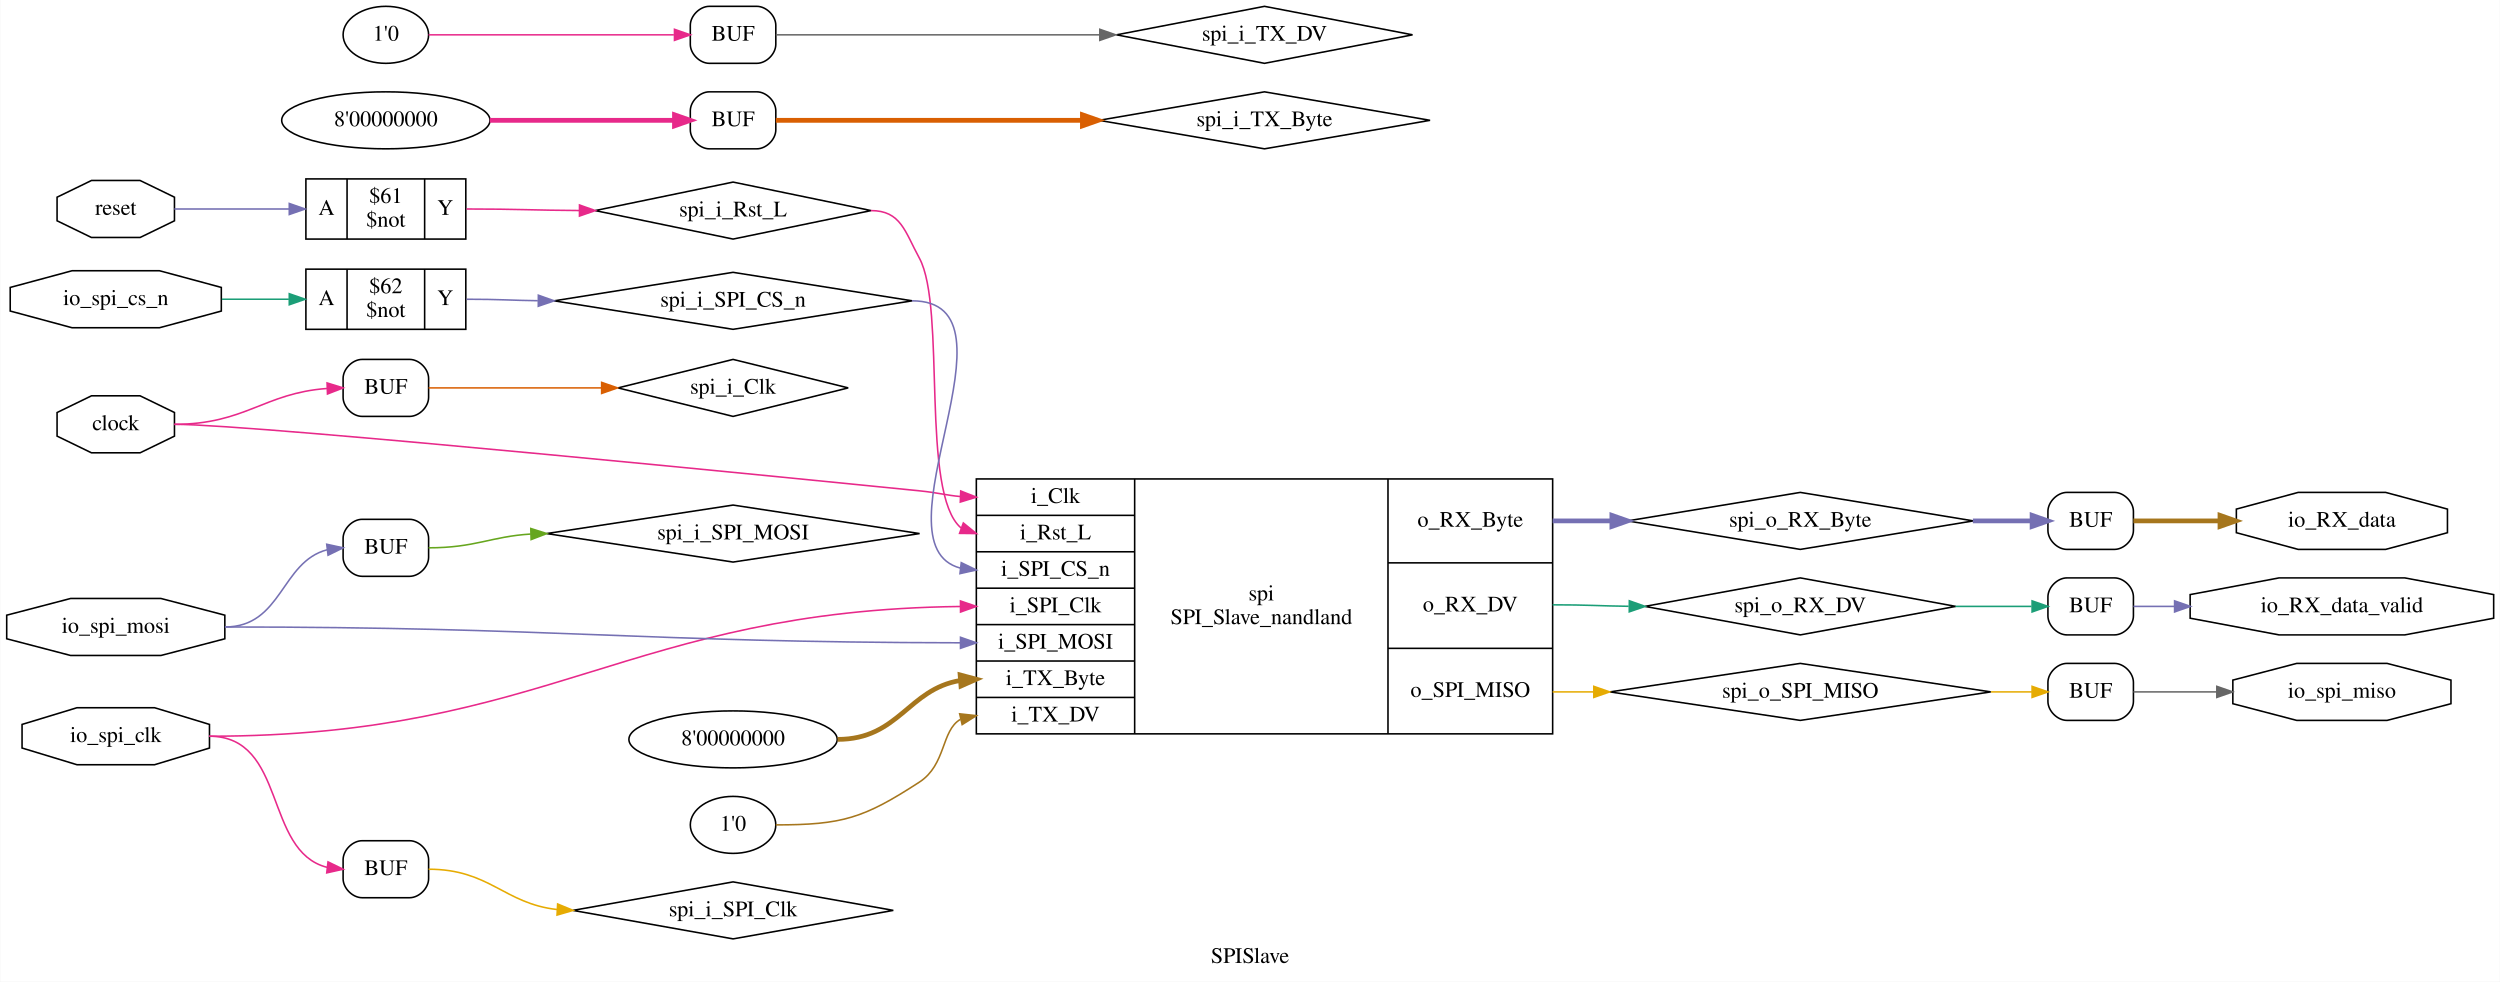
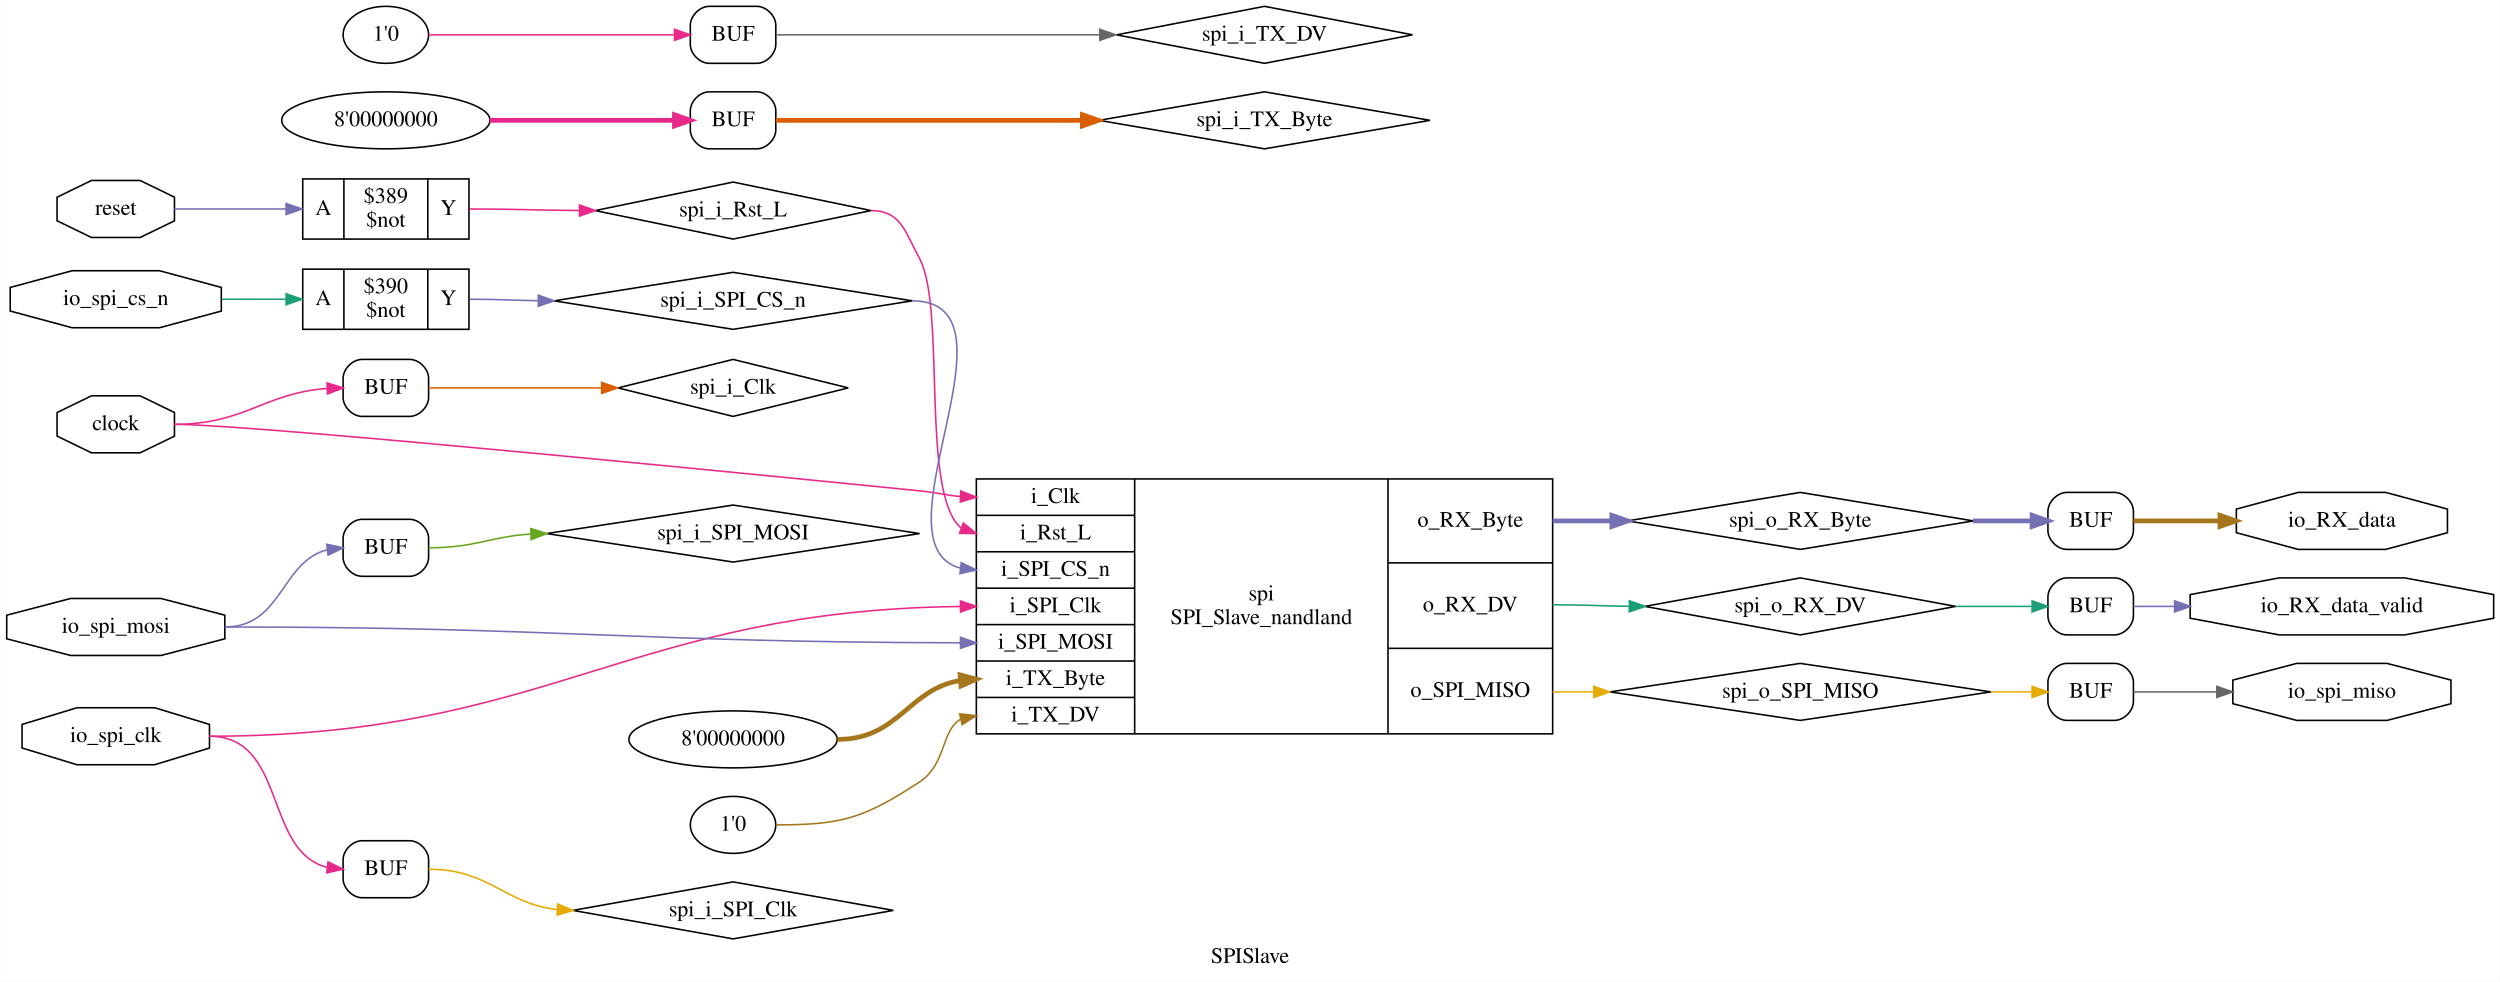
<svg xmlns="http://www.w3.org/2000/svg" width="1579pt" height="620pt" viewBox="0.00 0.00 1578.65 620.00">
  <g id="graph0" class="graph" transform="scale(1 1) rotate(0) translate(4 616)">
    <polygon fill="#ffffff" stroke="transparent" points="-4,4 -4,-616 1574.646,-616 1574.646,4 -4,4" />
    <text text-anchor="middle" x="785.323" y="-7.8" font-family="Times,serif" font-size="14.00" fill="#000000">SPISlave</text>
    <g id="node1" class="node">
      <polygon fill="none" stroke="#000000" points="106.014,-340.544 106.014,-355.456 84.298,-366 53.587,-366 31.871,-355.456 31.871,-340.544 53.587,-330 84.298,-330 106.014,-340.544" />
      <text text-anchor="middle" x="68.942" y="-344.3" font-family="Times,serif" font-size="14.00" fill="#000000">clock</text>
    </g>
    <g id="node23" class="node">
      <polygon fill="none" stroke="#000000" points="612.477,-152.5 612.477,-313.5 976.477,-313.5 976.477,-152.5 612.477,-152.5" />
      <text text-anchor="middle" x="662.477" y="-298.3" font-family="Times,serif" font-size="14.00" fill="#000000">i_Clk</text>
      <polyline fill="none" stroke="#000000" points="612.477,-290.5 712.477,-290.5 " />
      <text text-anchor="middle" x="662.477" y="-275.3" font-family="Times,serif" font-size="14.00" fill="#000000">i_Rst_L</text>
      <polyline fill="none" stroke="#000000" points="612.477,-267.5 712.477,-267.5 " />
      <text text-anchor="middle" x="662.477" y="-252.3" font-family="Times,serif" font-size="14.00" fill="#000000">i_SPI_CS_n</text>
      <polyline fill="none" stroke="#000000" points="612.477,-244.5 712.477,-244.5 " />
      <text text-anchor="middle" x="662.477" y="-229.3" font-family="Times,serif" font-size="14.00" fill="#000000">i_SPI_Clk</text>
      <polyline fill="none" stroke="#000000" points="612.477,-221.5 712.477,-221.5 " />
      <text text-anchor="middle" x="662.477" y="-206.3" font-family="Times,serif" font-size="14.00" fill="#000000">i_SPI_MOSI</text>
      <polyline fill="none" stroke="#000000" points="612.477,-198.5 712.477,-198.5 " />
      <text text-anchor="middle" x="662.477" y="-183.3" font-family="Times,serif" font-size="14.00" fill="#000000">i_TX_Byte</text>
      <polyline fill="none" stroke="#000000" points="612.477,-175.5 712.477,-175.5 " />
      <text text-anchor="middle" x="662.477" y="-160.3" font-family="Times,serif" font-size="14.00" fill="#000000">i_TX_DV</text>
      <polyline fill="none" stroke="#000000" points="712.477,-152.5 712.477,-313.5 " />
      <text text-anchor="middle" x="792.477" y="-236.8" font-family="Times,serif" font-size="14.00" fill="#000000">spi</text>
      <text text-anchor="middle" x="792.477" y="-221.8" font-family="Times,serif" font-size="14.00" fill="#000000">SPI_Slave_nandland</text>
      <polyline fill="none" stroke="#000000" points="872.477,-152.5 872.477,-313.5 " />
      <text text-anchor="middle" x="924.477" y="-283.3" font-family="Times,serif" font-size="14.00" fill="#000000">o_RX_Byte</text>
      <polyline fill="none" stroke="#000000" points="872.477,-260.5 976.477,-260.5 " />
      <text text-anchor="middle" x="924.477" y="-229.8" font-family="Times,serif" font-size="14.00" fill="#000000">o_RX_DV</text>
      <polyline fill="none" stroke="#000000" points="872.477,-206.5 976.477,-206.5 " />
      <text text-anchor="middle" x="924.477" y="-175.8" font-family="Times,serif" font-size="14.00" fill="#000000">o_SPI_MISO</text>
    </g>
    <g id="edge1" class="edge">
      <path fill="none" stroke="#e7298a" d="M105.942,-348C158.432,-348 524.249,-311.232 576.477,-306 588.491,-304.796 593.679,-303.148 602.313,-302.399" />
      <polygon fill="#e7298a" stroke="#e7298a" points="602.622,-305.89 612.477,-302 602.347,-298.895 602.622,-305.89" />
    </g>
    <g id="node27" class="node">
      <path fill="none" stroke="#000000" d="M254.529,-389C254.529,-389 224.529,-389 224.529,-389 218.529,-389 212.529,-383 212.529,-377 212.529,-377 212.529,-365 212.529,-365 212.529,-359 218.529,-353 224.529,-353 224.529,-353 254.529,-353 254.529,-353 260.529,-353 266.529,-359 266.529,-365 266.529,-365 266.529,-377 266.529,-377 266.529,-383 260.529,-389 254.529,-389" />
      <text text-anchor="middle" x="239.529" y="-367.3" font-family="Times,serif" font-size="14.00" fill="#000000">BUF</text>
    </g>
    <g id="edge2" class="edge">
      <path fill="none" stroke="#e7298a" d="M105.942,-348C150.808,-348 162.419,-367.713 202.348,-370.639" />
      <polygon fill="#e7298a" stroke="#e7298a" points="202.411,-374.143 212.529,-371 202.659,-367.147 202.411,-374.143" />
    </g>
    <g id="node2" class="node">
      <polygon fill="none" stroke="#000000" points="1541.635,-279.544 1541.635,-294.456 1502.584,-305 1447.358,-305 1408.307,-294.456 1408.307,-279.544 1447.358,-269 1502.584,-269 1541.635,-279.544" />
      <text text-anchor="middle" x="1474.971" y="-283.3" font-family="Times,serif" font-size="14.00" fill="#000000">io_RX_data</text>
    </g>
    <g id="node3" class="node">
      <polygon fill="none" stroke="#000000" points="1570.822,-225.544 1570.822,-240.456 1514.674,-251 1435.269,-251 1379.121,-240.456 1379.121,-225.544 1435.269,-215 1514.674,-215 1570.822,-225.544" />
      <text text-anchor="middle" x="1474.971" y="-229.3" font-family="Times,serif" font-size="14.00" fill="#000000">io_RX_data_valid</text>
    </g>
    <g id="node4" class="node">
      <polygon fill="none" stroke="#000000" points="128.129,-143.544 128.129,-158.456 93.458,-169 44.426,-169 9.755,-158.456 9.755,-143.544 44.426,-133 93.458,-133 128.129,-143.544" />
      <text text-anchor="middle" x="68.942" y="-147.3" font-family="Times,serif" font-size="14.00" fill="#000000">io_spi_clk</text>
    </g>
    <g id="edge19" class="edge">
      <path fill="none" stroke="#e7298a" d="M127.942,-151C342.94,-151 392.534,-230.458 602.363,-232.941" />
      <polygon fill="#e7298a" stroke="#e7298a" points="602.457,-236.441 612.477,-233 602.498,-229.441 602.457,-236.441" />
    </g>
    <g id="node28" class="node">
      <path fill="none" stroke="#000000" d="M254.529,-85C254.529,-85 224.529,-85 224.529,-85 218.529,-85 212.529,-79 212.529,-73 212.529,-73 212.529,-61 212.529,-61 212.529,-55 218.529,-49 224.529,-49 224.529,-49 254.529,-49 254.529,-49 260.529,-49 266.529,-55 266.529,-61 266.529,-61 266.529,-73 266.529,-73 266.529,-79 260.529,-85 254.529,-85" />
      <text text-anchor="middle" x="239.529" y="-63.3" font-family="Times,serif" font-size="14.00" fill="#000000">BUF</text>
    </g>
    <g id="edge20" class="edge">
      <path fill="none" stroke="#e7298a" d="M127.942,-151C177.199,-151 162.185,-78.397 202.404,-68.188" />
      <polygon fill="#e7298a" stroke="#e7298a" points="203.005,-71.641 212.529,-67 202.189,-64.689 203.005,-71.641" />
    </g>
    <g id="node5" class="node">
      <polygon fill="none" stroke="#000000" points="135.606,-419.544 135.606,-434.456 96.555,-445 41.329,-445 2.278,-434.456 2.278,-419.544 41.329,-409 96.555,-409 135.606,-419.544" />
      <text text-anchor="middle" x="68.942" y="-423.3" font-family="Times,serif" font-size="14.00" fill="#000000">io_spi_cs_n</text>
    </g>
    <g id="node20" class="node">
-       <polygon fill="none" stroke="#000000" points="189.029,-408 189.029,-446 290.029,-446 290.029,-408 189.029,-408" />
-       <text text-anchor="middle" x="202.029" y="-423.3" font-family="Times,serif" font-size="14.00" fill="#000000">A</text>
-       <polyline fill="none" stroke="#000000" points="215.029,-408 215.029,-446 " />
-       <text text-anchor="middle" x="239.529" y="-430.8" font-family="Times,serif" font-size="14.00" fill="#000000">$62</text>
+       <polygon fill="none" stroke="#000000" points="187.029,-408 187.029,-446 292.029,-446 292.029,-408 187.029,-408" />
+       <text text-anchor="middle" x="200.029" y="-423.3" font-family="Times,serif" font-size="14.00" fill="#000000">A</text>
+       <polyline fill="none" stroke="#000000" points="213.029,-408 213.029,-446 " />
+       <text text-anchor="middle" x="239.529" y="-430.8" font-family="Times,serif" font-size="14.00" fill="#000000">$390</text>
      <text text-anchor="middle" x="239.529" y="-415.8" font-family="Times,serif" font-size="14.00" fill="#000000">$not</text>
-       <polyline fill="none" stroke="#000000" points="264.029,-408 264.029,-446 " />
-       <text text-anchor="middle" x="277.029" y="-423.3" font-family="Times,serif" font-size="14.00" fill="#000000">Y</text>
+       <polyline fill="none" stroke="#000000" points="266.029,-408 266.029,-446 " />
+       <text text-anchor="middle" x="279.029" y="-423.3" font-family="Times,serif" font-size="14.00" fill="#000000">Y</text>
    </g>
    <g id="edge21" class="edge">
-       <path fill="none" stroke="#1b9e77" d="M135.942,-427C155.48,-427 162.768,-427 178.286,-427" />
-       <polygon fill="#1b9e77" stroke="#1b9e77" points="178.529,-430.5 188.529,-427 178.529,-423.5 178.529,-430.5" />
+       <path fill="none" stroke="#1b9e77" d="M135.942,-427C154.561,-427 161.616,-427 176.259,-427" />
+       <polygon fill="#1b9e77" stroke="#1b9e77" points="176.529,-430.5 186.529,-427 176.529,-423.5 176.529,-430.5" />
    </g>
    <g id="node6" class="node">
      <polygon fill="none" stroke="#000000" points="1543.856,-171.544 1543.856,-186.456 1503.504,-197 1446.438,-197 1406.087,-186.456 1406.087,-171.544 1446.438,-161 1503.504,-161 1543.856,-171.544" />
      <text text-anchor="middle" x="1474.971" y="-175.3" font-family="Times,serif" font-size="14.00" fill="#000000">io_spi_miso</text>
    </g>
    <g id="node7" class="node">
      <polygon fill="none" stroke="#000000" points="137.827,-212.544 137.827,-227.456 97.475,-238 40.409,-238 .058,-227.456 .058,-212.544 40.409,-202 97.475,-202 137.827,-212.544" />
      <text text-anchor="middle" x="68.942" y="-216.3" font-family="Times,serif" font-size="14.00" fill="#000000">io_spi_mosi</text>
    </g>
    <g id="edge23" class="edge">
      <path fill="none" stroke="#7570b3" d="M137.885,-220C345.462,-220 399.763,-210.32 602.401,-210.008" />
      <polygon fill="#7570b3" stroke="#7570b3" points="602.48,-213.508 612.477,-210 602.474,-206.508 602.48,-213.508" />
    </g>
    <g id="node29" class="node">
      <path fill="none" stroke="#000000" d="M254.529,-288C254.529,-288 224.529,-288 224.529,-288 218.529,-288 212.529,-282 212.529,-276 212.529,-276 212.529,-264 212.529,-264 212.529,-258 218.529,-252 224.529,-252 224.529,-252 254.529,-252 254.529,-252 260.529,-252 266.529,-258 266.529,-264 266.529,-264 266.529,-276 266.529,-276 266.529,-282 260.529,-288 254.529,-288" />
      <text text-anchor="middle" x="239.529" y="-266.3" font-family="Times,serif" font-size="14.00" fill="#000000">BUF</text>
    </g>
    <g id="edge24" class="edge">
      <path fill="none" stroke="#7570b3" d="M137.885,-220C174.071,-220 173.18,-261.065 202.414,-268.764" />
      <polygon fill="#7570b3" stroke="#7570b3" points="202.178,-272.261 212.529,-270 203.027,-265.313 202.178,-272.261" />
    </g>
    <g id="node8" class="node">
      <polygon fill="none" stroke="#000000" points="106.014,-476.544 106.014,-491.456 84.298,-502 53.587,-502 31.871,-491.456 31.871,-476.544 53.587,-466 84.298,-466 106.014,-476.544" />
      <text text-anchor="middle" x="68.942" y="-480.3" font-family="Times,serif" font-size="14.00" fill="#000000">reset</text>
    </g>
    <g id="node19" class="node">
-       <polygon fill="none" stroke="#000000" points="189.029,-465 189.029,-503 290.029,-503 290.029,-465 189.029,-465" />
-       <text text-anchor="middle" x="202.029" y="-480.3" font-family="Times,serif" font-size="14.00" fill="#000000">A</text>
-       <polyline fill="none" stroke="#000000" points="215.029,-465 215.029,-503 " />
-       <text text-anchor="middle" x="239.529" y="-487.8" font-family="Times,serif" font-size="14.00" fill="#000000">$61</text>
+       <polygon fill="none" stroke="#000000" points="187.029,-465 187.029,-503 292.029,-503 292.029,-465 187.029,-465" />
+       <text text-anchor="middle" x="200.029" y="-480.3" font-family="Times,serif" font-size="14.00" fill="#000000">A</text>
+       <polyline fill="none" stroke="#000000" points="213.029,-465 213.029,-503 " />
+       <text text-anchor="middle" x="239.529" y="-487.8" font-family="Times,serif" font-size="14.00" fill="#000000">$389</text>
      <text text-anchor="middle" x="239.529" y="-472.8" font-family="Times,serif" font-size="14.00" fill="#000000">$not</text>
-       <polyline fill="none" stroke="#000000" points="264.029,-465 264.029,-503 " />
-       <text text-anchor="middle" x="277.029" y="-480.3" font-family="Times,serif" font-size="14.00" fill="#000000">Y</text>
+       <polyline fill="none" stroke="#000000" points="266.029,-465 266.029,-503 " />
+       <text text-anchor="middle" x="279.029" y="-480.3" font-family="Times,serif" font-size="14.00" fill="#000000">Y</text>
    </g>
    <g id="edge25" class="edge">
-       <path fill="none" stroke="#7570b3" d="M105.942,-484C139.063,-484 149.769,-484 178.512,-484" />
-       <polygon fill="#7570b3" stroke="#7570b3" points="178.529,-487.5 188.529,-484 178.529,-480.5 178.529,-487.5" />
+       <path fill="none" stroke="#7570b3" d="M105.942,-484C138.121,-484 148.617,-484 176.391,-484" />
+       <polygon fill="#7570b3" stroke="#7570b3" points="176.529,-487.5 186.529,-484 176.529,-480.5 176.529,-487.5" />
    </g>
    <g id="node9" class="node">
      <polygon fill="none" stroke="#000000" points="458.825,-389 386.098,-371 458.825,-353 531.552,-371 458.825,-389" />
      <text text-anchor="middle" x="458.825" y="-367.3" font-family="Times,serif" font-size="14.00" fill="#000000">spi_i_Clk</text>
    </g>
    <g id="node10" class="node">
      <polygon fill="none" stroke="#000000" points="458.825,-501 371.685,-483 458.825,-465 545.965,-483 458.825,-501" />
      <text text-anchor="middle" x="458.825" y="-479.3" font-family="Times,serif" font-size="14.00" fill="#000000">spi_i_Rst_L</text>
    </g>
    <g id="edge4" class="edge">
      <path fill="none" stroke="#e7298a" d="M545.825,-483C564.887,-483 567.337,-469.728 576.477,-453 593.635,-421.598 576.832,-304.208 602.919,-282.473" />
      <polygon fill="#e7298a" stroke="#e7298a" points="604.274,-285.705 612.477,-279 601.883,-279.126 604.274,-285.705" />
    </g>
    <g id="node11" class="node">
      <polygon fill="none" stroke="#000000" points="458.825,-444 345.712,-426 458.825,-408 571.938,-426 458.825,-444" />
      <text text-anchor="middle" x="458.825" y="-422.3" font-family="Times,serif" font-size="14.00" fill="#000000">spi_i_SPI_CS_n</text>
    </g>
    <g id="edge6" class="edge">
      <path fill="none" stroke="#7570b3" d="M571.825,-426C645.717,-426 545.536,-272.196 602.429,-257.176" />
      <polygon fill="#7570b3" stroke="#7570b3" points="602.952,-260.639 612.477,-256 602.138,-253.687 602.952,-260.639" />
    </g>
    <g id="node12" class="node">
      <polygon fill="none" stroke="#000000" points="458.825,-59 357.61,-41 458.825,-23 560.04,-41 458.825,-59" />
      <text text-anchor="middle" x="458.825" y="-37.3" font-family="Times,serif" font-size="14.00" fill="#000000">spi_i_SPI_Clk</text>
    </g>
    <g id="node13" class="node">
      <polygon fill="none" stroke="#000000" points="458.825,-297 341.021,-279 458.825,-261 576.63,-279 458.825,-297" />
      <text text-anchor="middle" x="458.825" y="-275.3" font-family="Times,serif" font-size="14.00" fill="#000000">spi_i_SPI_MOSI</text>
    </g>
    <g id="node14" class="node">
      <polygon fill="none" stroke="#000000" points="794.477,-558 689.909,-540 794.477,-522 899.045,-540 794.477,-558" />
      <text text-anchor="middle" x="794.477" y="-536.3" font-family="Times,serif" font-size="14.00" fill="#000000">spi_i_TX_Byte</text>
    </g>
    <g id="node15" class="node">
      <polygon fill="none" stroke="#000000" points="794.477,-612 700.968,-594 794.477,-576 887.986,-594 794.477,-612" />
      <text text-anchor="middle" x="794.477" y="-590.3" font-family="Times,serif" font-size="14.00" fill="#000000">spi_i_TX_DV</text>
    </g>
    <g id="node16" class="node">
      <polygon fill="none" stroke="#000000" points="1132.887,-305 1023.627,-287 1132.887,-269 1242.146,-287 1132.887,-305" />
      <text text-anchor="middle" x="1132.887" y="-283.3" font-family="Times,serif" font-size="14.00" fill="#000000">spi_o_RX_Byte</text>
    </g>
    <g id="node24" class="node">
      <path fill="none" stroke="#000000" d="M1331.296,-305C1331.296,-305 1301.296,-305 1301.296,-305 1295.296,-305 1289.296,-299 1289.296,-293 1289.296,-293 1289.296,-281 1289.296,-281 1289.296,-275 1295.296,-269 1301.296,-269 1301.296,-269 1331.296,-269 1331.296,-269 1337.296,-269 1343.296,-275 1343.296,-281 1343.296,-281 1343.296,-293 1343.296,-293 1343.296,-299 1337.296,-305 1331.296,-305" />
      <text text-anchor="middle" x="1316.296" y="-283.3" font-family="Times,serif" font-size="14.00" fill="#000000">BUF</text>
    </g>
    <g id="edge12" class="edge">
      <path fill="none" stroke="#7570b3" stroke-width="3" d="M1241.887,-287C1259.171,-287 1265.822,-287 1279.285,-287" />
      <polygon fill="#7570b3" stroke="#7570b3" stroke-width="3" points="1279.296,-290.5 1289.296,-287 1279.296,-283.5 1279.296,-290.5" />
    </g>
    <g id="node17" class="node">
      <polygon fill="none" stroke="#000000" points="1132.887,-251 1034.687,-233 1132.887,-215 1231.087,-233 1132.887,-251" />
      <text text-anchor="middle" x="1132.887" y="-229.3" font-family="Times,serif" font-size="14.00" fill="#000000">spi_o_RX_DV</text>
    </g>
    <g id="node25" class="node">
      <path fill="none" stroke="#000000" d="M1331.296,-251C1331.296,-251 1301.296,-251 1301.296,-251 1295.296,-251 1289.296,-245 1289.296,-239 1289.296,-239 1289.296,-227 1289.296,-227 1289.296,-221 1295.296,-215 1301.296,-215 1301.296,-215 1331.296,-215 1331.296,-215 1337.296,-215 1343.296,-221 1343.296,-227 1343.296,-227 1343.296,-239 1343.296,-239 1343.296,-245 1337.296,-251 1331.296,-251" />
      <text text-anchor="middle" x="1316.296" y="-229.3" font-family="Times,serif" font-size="14.00" fill="#000000">BUF</text>
    </g>
    <g id="edge14" class="edge">
      <path fill="none" stroke="#1b9e77" d="M1230.887,-233C1252.993,-233 1260.981,-233 1278.896,-233" />
      <polygon fill="#1b9e77" stroke="#1b9e77" points="1279.296,-236.5 1289.296,-233 1279.296,-229.5 1279.296,-236.5" />
    </g>
    <g id="node18" class="node">
      <polygon fill="none" stroke="#000000" points="1132.887,-197 1012.567,-179 1132.887,-161 1253.206,-179 1132.887,-197" />
      <text text-anchor="middle" x="1132.887" y="-175.3" font-family="Times,serif" font-size="14.00" fill="#000000">spi_o_SPI_MISO</text>
    </g>
    <g id="node26" class="node">
      <path fill="none" stroke="#000000" d="M1331.296,-197C1331.296,-197 1301.296,-197 1301.296,-197 1295.296,-197 1289.296,-191 1289.296,-185 1289.296,-185 1289.296,-173 1289.296,-173 1289.296,-167 1295.296,-161 1301.296,-161 1301.296,-161 1331.296,-161 1331.296,-161 1337.296,-161 1343.296,-167 1343.296,-173 1343.296,-173 1343.296,-185 1343.296,-185 1343.296,-191 1337.296,-197 1331.296,-197" />
      <text text-anchor="middle" x="1316.296" y="-175.3" font-family="Times,serif" font-size="14.00" fill="#000000">BUF</text>
    </g>
    <g id="edge16" class="edge">
      <path fill="none" stroke="#e6ab02" d="M1253.296,-179C1265.296,-179 1270.546,-179 1279.171,-179" />
      <polygon fill="#e6ab02" stroke="#e6ab02" points="1279.296,-182.5 1289.296,-179 1279.296,-175.5 1279.296,-182.5" />
    </g>
    <g id="edge3" class="edge">
-       <path fill="none" stroke="#e7298a" d="M290.529,-484C322.993,-484 333.577,-483.193 361.597,-483.029" />
-       <polygon fill="#e7298a" stroke="#e7298a" points="361.835,-486.528 371.825,-483 361.815,-479.528 361.835,-486.528" />
+       <path fill="none" stroke="#e7298a" d="M292.529,-484C324.057,-484 334.428,-483.2 361.493,-483.031" />
+       <polygon fill="#e7298a" stroke="#e7298a" points="361.836,-486.53 371.825,-483 361.815,-479.53 361.836,-486.53" />
    </g>
    <g id="edge5" class="edge">
-       <path fill="none" stroke="#7570b3" d="M290.529,-427C311.268,-427 318.877,-426.288 335.513,-426.066" />
-       <polygon fill="#7570b3" stroke="#7570b3" points="335.848,-429.564 345.825,-426 335.803,-422.564 335.848,-429.564" />
+       <path fill="none" stroke="#7570b3" d="M292.529,-427C312.333,-427 319.715,-426.301 335.443,-426.072" />
+       <polygon fill="#7570b3" stroke="#7570b3" points="335.849,-429.569 345.825,-426 335.801,-422.569 335.849,-429.569" />
    </g>
    <g id="node21" class="node">
      <ellipse fill="none" stroke="#000000" cx="458.825" cy="-149" rx="65.789" ry="18" />
      <text text-anchor="middle" x="458.825" y="-145.3" font-family="Times,serif" font-size="14.00" fill="#000000">8'00000000</text>
    </g>
    <g id="edge27" class="edge">
      <path fill="none" stroke="#a6761d" stroke-width="3" d="M524.825,-149C563.636,-149 569.254,-180.749 602.36,-186.206" />
      <polygon fill="#a6761d" stroke="#a6761d" stroke-width="3" points="602.234,-189.707 612.477,-187 602.782,-182.728 602.234,-189.707" />
    </g>
    <g id="node22" class="node">
      <ellipse fill="none" stroke="#000000" cx="458.825" cy="-95" rx="27" ry="18" />
      <text text-anchor="middle" x="458.825" y="-91.3" font-family="Times,serif" font-size="14.00" fill="#000000">1'0</text>
    </g>
    <g id="edge28" class="edge">
      <path fill="none" stroke="#a6761d" d="M485.825,-95C527.864,-95 541.217,-99.109 576.477,-122 593.554,-133.086 590.175,-154.614 602.472,-161.687" />
      <polygon fill="#a6761d" stroke="#a6761d" points="601.946,-165.157 612.477,-164 603.523,-158.337 601.946,-165.157" />
    </g>
    <g id="edge11" class="edge">
      <path fill="none" stroke="#7570b3" stroke-width="3" d="M976.477,-287C993.762,-287 1000.413,-287 1013.876,-287" />
      <polygon fill="#7570b3" stroke="#7570b3" stroke-width="3" points="1013.887,-290.5 1023.887,-287 1013.887,-283.5 1013.887,-290.5" />
    </g>
    <g id="edge13" class="edge">
      <path fill="none" stroke="#1b9e77" d="M976.477,-234C998.587,-234 1006.569,-233.275 1024.485,-233.06" />
      <polygon fill="#1b9e77" stroke="#1b9e77" points="1024.907,-236.557 1034.887,-233 1024.867,-229.557 1024.907,-236.557" />
    </g>
    <g id="edge15" class="edge">
      <path fill="none" stroke="#e6ab02" d="M976.477,-179C988.477,-179 993.727,-179 1002.352,-179" />
      <polygon fill="#e6ab02" stroke="#e6ab02" points="1002.477,-182.5 1012.477,-179 1002.477,-175.5 1002.477,-182.5" />
    </g>
    <g id="edge17" class="edge">
      <path fill="none" stroke="#a6761d" stroke-width="3" d="M1343.296,-287C1368.335,-287 1377.016,-287 1397.838,-287" />
      <polygon fill="#a6761d" stroke="#a6761d" stroke-width="3" points="1397.971,-290.5 1407.971,-287 1397.971,-283.5 1397.971,-290.5" />
    </g>
    <g id="edge18" class="edge">
      <path fill="none" stroke="#7570b3" d="M1343.296,-233C1355.296,-233 1360.546,-233 1369.171,-233" />
      <polygon fill="#7570b3" stroke="#7570b3" points="1369.296,-236.5 1379.296,-233 1369.296,-229.5 1369.296,-236.5" />
    </g>
    <g id="edge22" class="edge">
      <path fill="none" stroke="#666666" d="M1343.296,-179C1367.452,-179 1375.898,-179 1395.88,-179" />
      <polygon fill="#666666" stroke="#666666" points="1395.971,-182.5 1405.971,-179 1395.971,-175.5 1395.971,-182.5" />
    </g>
    <g id="edge26" class="edge">
      <path fill="none" stroke="#d95f02" d="M266.529,-371C316.028,-371 330.869,-371 375.765,-371" />
      <polygon fill="#d95f02" stroke="#d95f02" points="375.825,-374.5 385.825,-371 375.825,-367.5 375.825,-374.5" />
    </g>
    <g id="edge7" class="edge">
      <path fill="none" stroke="#e6ab02" d="M266.529,-67C305.092,-67 314.186,-45.277 347.685,-41.543" />
      <polygon fill="#e6ab02" stroke="#e6ab02" points="348.026,-45.03 357.825,-41 347.652,-38.04 348.026,-45.03" />
    </g>
    <g id="edge8" class="edge">
      <path fill="none" stroke="#66a61e" d="M266.529,-270C296.289,-270 305.742,-277.139 331.06,-278.701" />
      <polygon fill="#66a61e" stroke="#66a61e" points="331.074,-282.202 341.173,-279 331.281,-275.205 331.074,-282.202" />
    </g>
    <g id="node30" class="node">
      <ellipse fill="none" stroke="#000000" cx="239.529" cy="-540" rx="65.789" ry="18" />
      <text text-anchor="middle" x="239.529" y="-536.3" font-family="Times,serif" font-size="14.00" fill="#000000">8'00000000</text>
    </g>
    <g id="node31" class="node">
      <path fill="none" stroke="#000000" d="M473.825,-558C473.825,-558 443.825,-558 443.825,-558 437.825,-558 431.825,-552 431.825,-546 431.825,-546 431.825,-534 431.825,-534 431.825,-528 437.825,-522 443.825,-522 443.825,-522 473.825,-522 473.825,-522 479.825,-522 485.825,-528 485.825,-534 485.825,-534 485.825,-546 485.825,-546 485.825,-552 479.825,-558 473.825,-558" />
      <text text-anchor="middle" x="458.825" y="-536.3" font-family="Times,serif" font-size="14.00" fill="#000000">BUF</text>
    </g>
    <g id="edge30" class="edge">
      <path fill="none" stroke="#e7298a" stroke-width="3" d="M305.173,-540C357.945,-540 373.611,-540 421.745,-540" />
      <polygon fill="#e7298a" stroke="#e7298a" stroke-width="3" points="421.825,-543.5 431.825,-540 421.825,-536.5 421.825,-543.5" />
    </g>
    <g id="edge9" class="edge">
      <path fill="none" stroke="#d95f02" stroke-width="3" d="M485.825,-540C572.89,-540 597.143,-540 679.423,-540" />
      <polygon fill="#d95f02" stroke="#d95f02" stroke-width="3" points="679.477,-543.5 689.477,-540 679.477,-536.5 679.477,-543.5" />
    </g>
    <g id="node32" class="node">
      <ellipse fill="none" stroke="#000000" cx="239.529" cy="-594" rx="27" ry="18" />
      <text text-anchor="middle" x="239.529" y="-590.3" font-family="Times,serif" font-size="14.00" fill="#000000">1'0</text>
    </g>
    <g id="node33" class="node">
      <path fill="none" stroke="#000000" d="M473.825,-612C473.825,-612 443.825,-612 443.825,-612 437.825,-612 431.825,-606 431.825,-600 431.825,-600 431.825,-588 431.825,-588 431.825,-582 437.825,-576 443.825,-576 443.825,-576 473.825,-576 473.825,-576 479.825,-576 485.825,-582 485.825,-588 485.825,-588 485.825,-600 485.825,-600 485.825,-606 479.825,-612 473.825,-612" />
      <text text-anchor="middle" x="458.825" y="-590.3" font-family="Times,serif" font-size="14.00" fill="#000000">BUF</text>
    </g>
    <g id="edge29" class="edge">
      <path fill="none" stroke="#e7298a" d="M266.529,-594C336.407,-594 356.435,-594 421.445,-594" />
      <polygon fill="#e7298a" stroke="#e7298a" points="421.825,-597.5 431.825,-594 421.825,-590.5 421.825,-597.5" />
    </g>
    <g id="edge10" class="edge">
      <path fill="none" stroke="#666666" d="M485.825,-594C577.779,-594 603.259,-594 690.409,-594" />
      <polygon fill="#666666" stroke="#666666" points="690.477,-597.5 700.477,-594 690.477,-590.5 690.477,-597.5" />
    </g>
  </g>
</svg>
